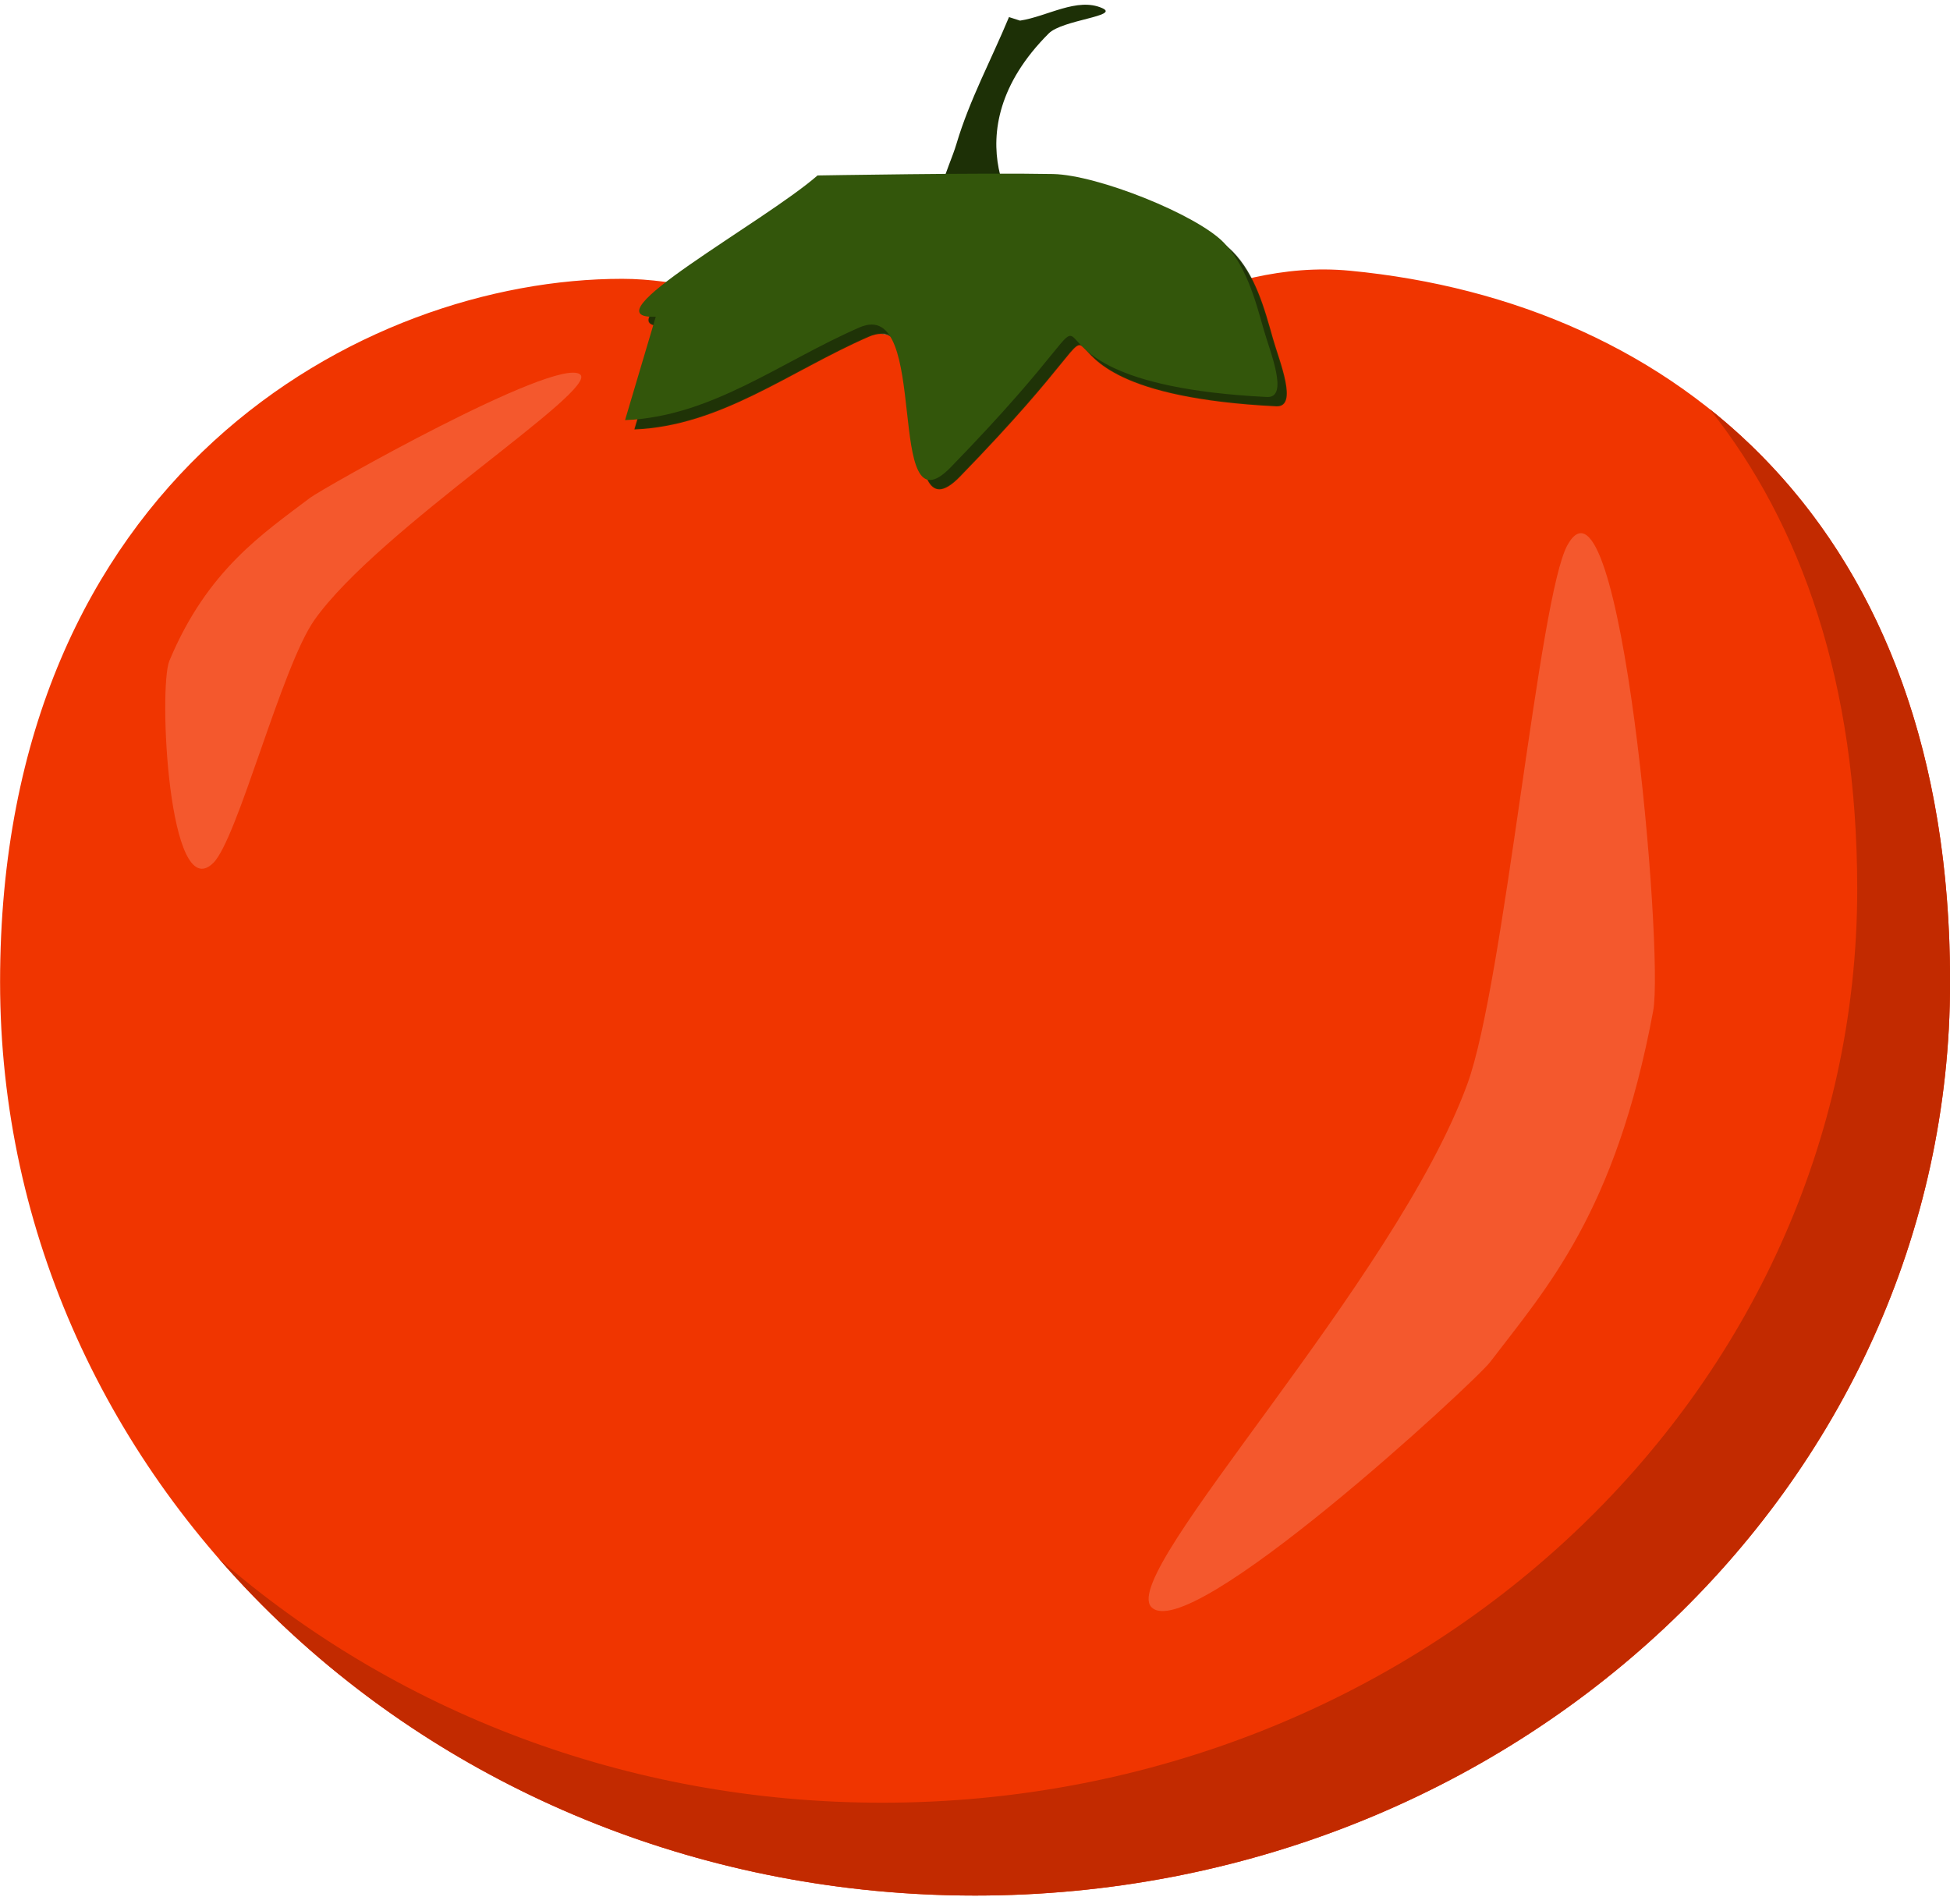
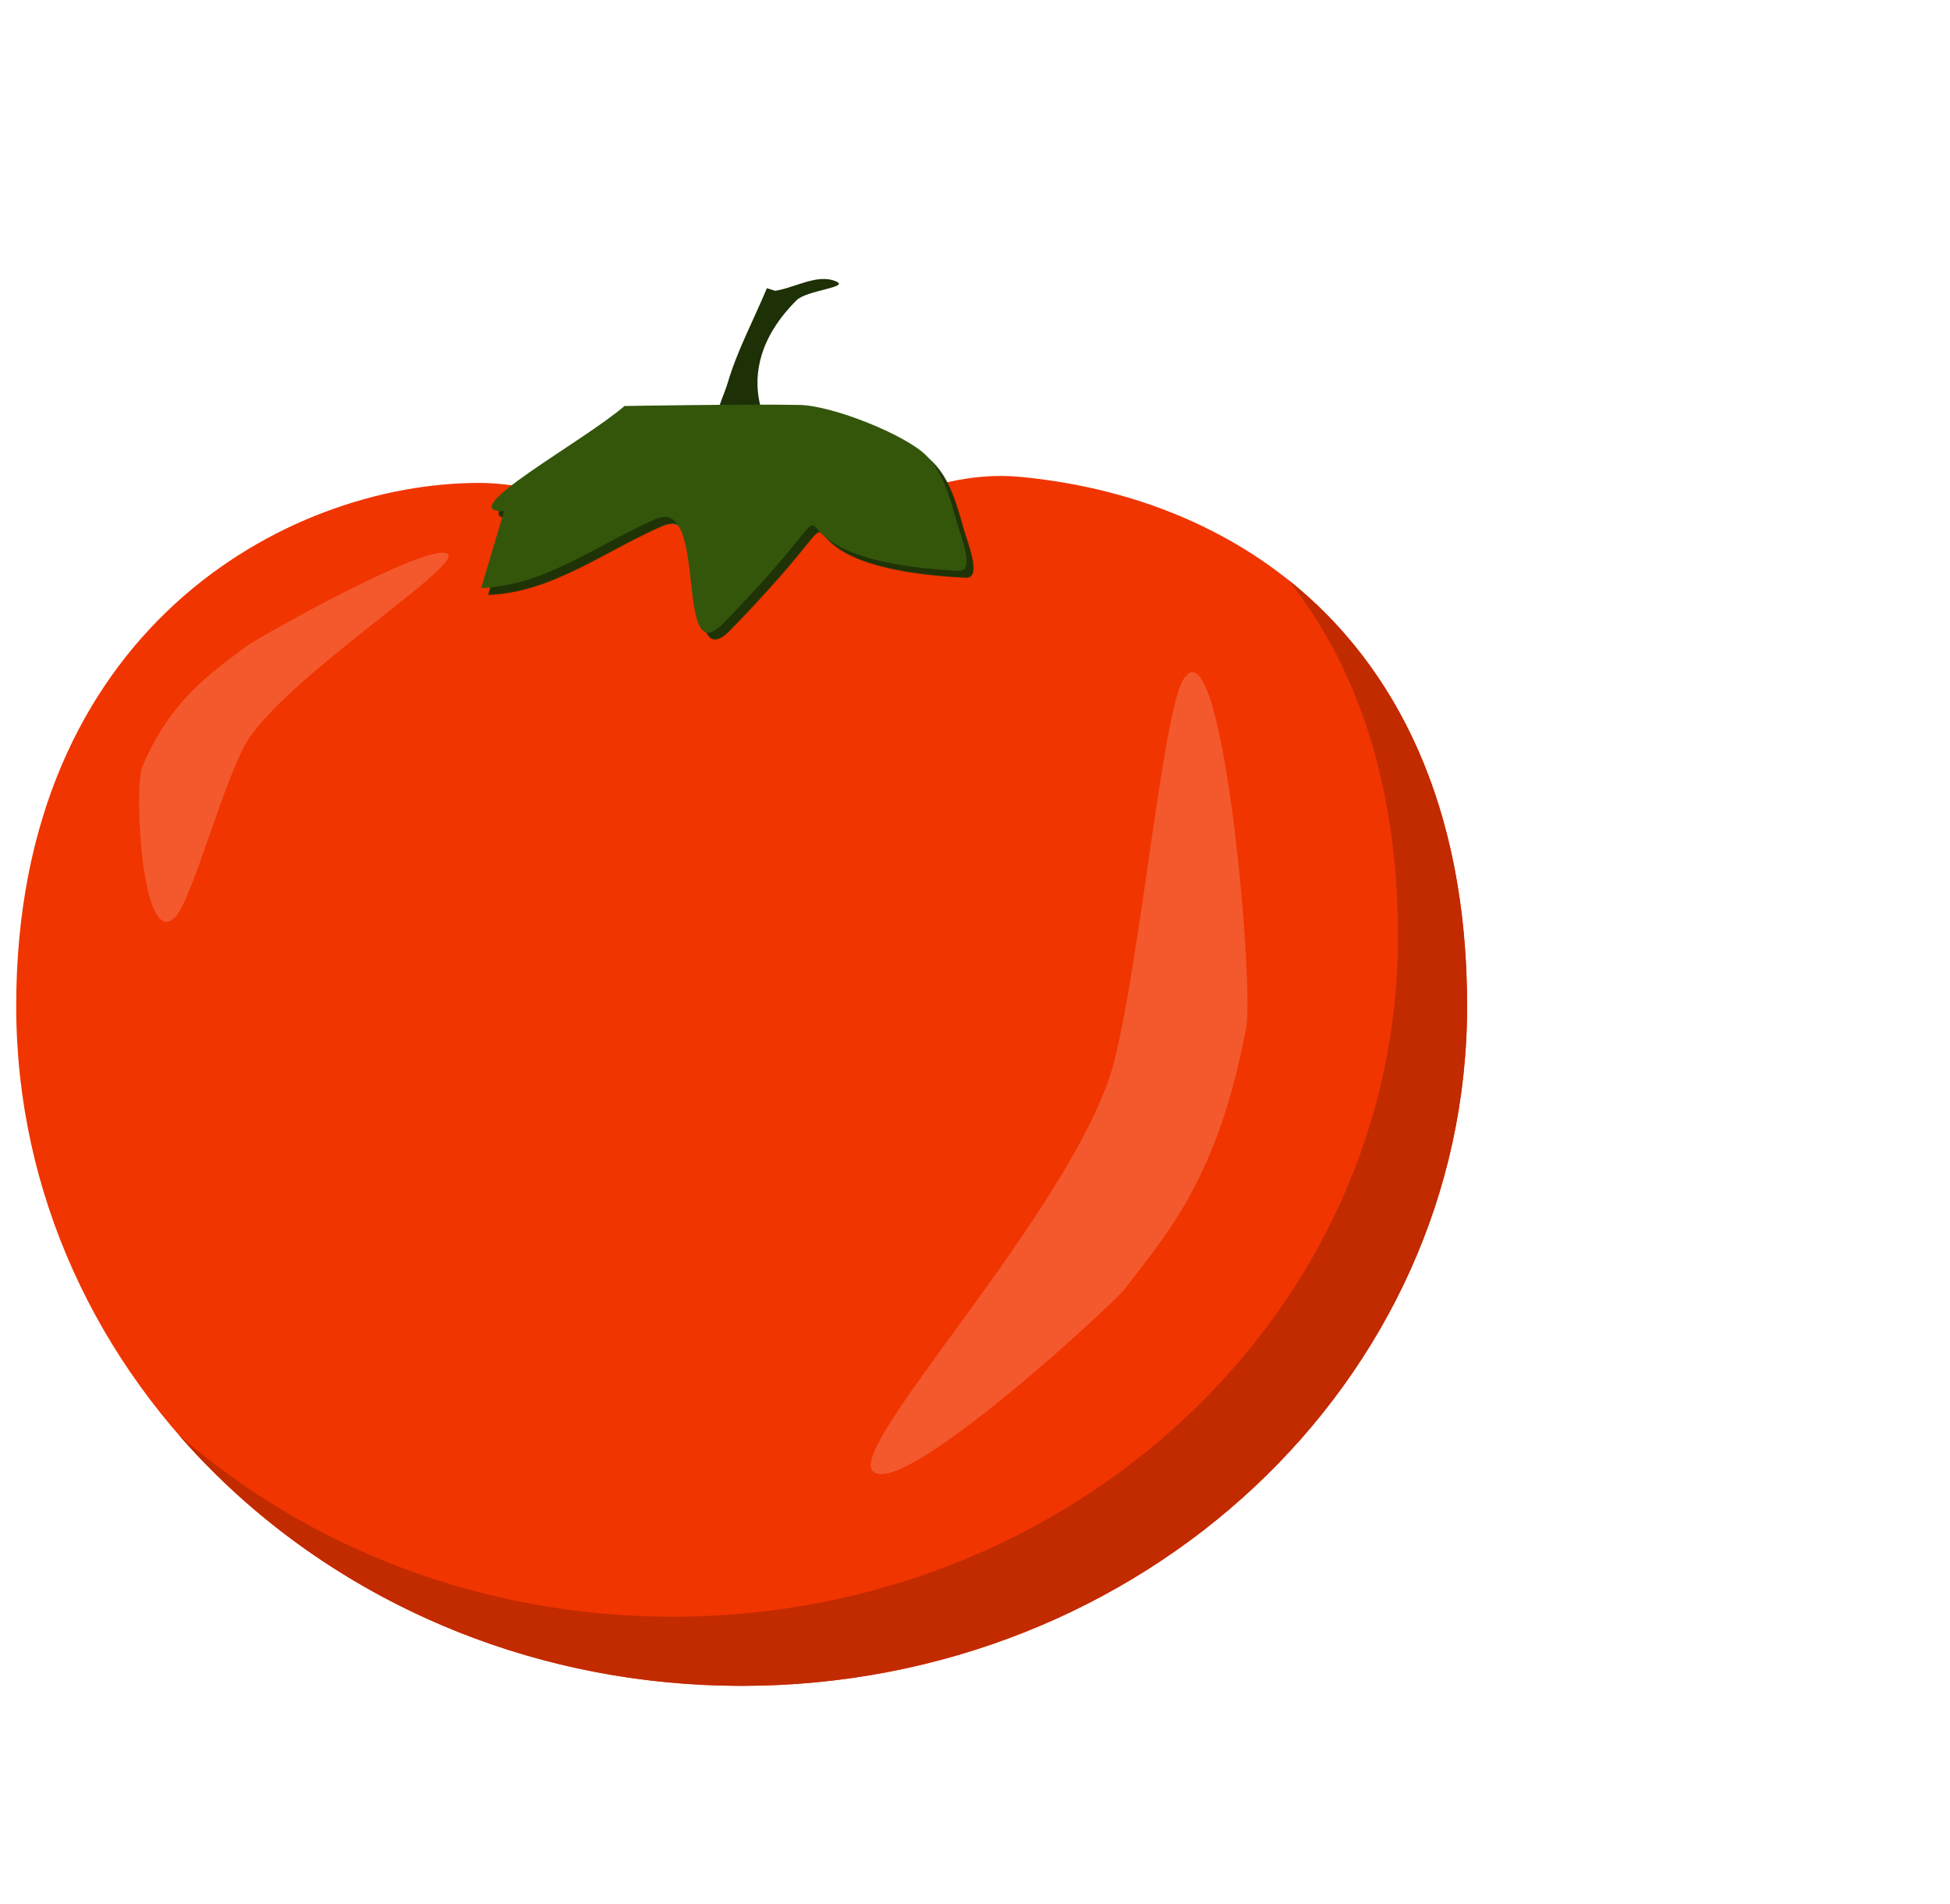
- <svg xmlns="http://www.w3.org/2000/svg" xmlns:xlink="http://www.w3.org/1999/xlink" width="210px" height="205px" viewBox="0 0 210 205" version="1.1">
-   <defs>
+ <svg xmlns="http://www.w3.org/2000/svg" xmlns:xlink="http://www.w3.org/1999/xlink" width="210px" height="205px" viewBox="0 0 210 205" version="1.1" id="svg2">
+   <defs id="defs8">
    <path d="M88.035,18.895 C82.228,23.966 62.909,34.408 70.613,34.109 L67.305,45.242 C76.615,44.881 84.016,38.978 92.559,35.258 C100.34,31.869 95.101,57.804 102.367,50.332 C127,25 101.855,41.025 136.43,42.754 C138.862,42.876 136.732,37.802 136.074,35.457 C135.146,32.149 134.156,28.555 131.754,26.098 C128.823,23.1 118.203,18.838 113.402,18.742 C105.799,18.591 88.035,18.895 88.035,18.895 Z" id="path-1" />
    <filter x="-50%" y="-50%" width="200%" height="200%" filterUnits="objectBoundingBox" id="filter-2">
-       <feOffset dx="1" dy="1" in="SourceAlpha" result="shadowOffsetOuter1" />
-       <feColorMatrix values="0 0 0 0 0.12   0 0 0 0 0.2   0 0 0 0 0.028  0 0 0 1 0" type="matrix" in="shadowOffsetOuter1" />
+       <feOffset dx="1" dy="1" in="SourceAlpha" result="shadowOffsetOuter1" id="feOffset12" />
+       <feColorMatrix values="0 0 0 0 0.12   0 0 0 0 0.2   0 0 0 0 0.028  0 0 0 1 0" type="matrix" in="shadowOffsetOuter1" id="feColorMatrix14" />
    </filter>
  </defs>
-   <g id="Page-1" stroke="none" stroke-width="1" fill="none" fill-rule="evenodd">
-     <g id="Tomato" transform="translate(0.00845, 0)">
-       <path d="M105,204.136 C162.99,204.136 210,160.086 210,105.748 C210,56.629 180.515,32.515 145.374,29.155 C130.816,27.763 120,37.467 106.856,37.467 C93.712,37.467 78.79,30.026 67,30.026 C39.01,30.026 0,51.41 0,105.748 C0,160.086 47.01,204.136 105,204.136 Z" id="Oval-19" fill="#F03500" />
-       <path d="M23.551,167.845 C42.804,189.991 72.139,204.136 105,204.136 C162.99,204.136 210,160.086 210,105.748 C210,76.773 199.74,56.499 184.111,44.053 C193.969,56.432 200,73.533 200,95.748 C200,150.086 152.99,194.136 95,194.136 C67.402,194.136 42.291,184.159 23.551,167.845 L23.551,167.845 Z" id="Combined-Shape" fill="#C22A00" />
-       <path d="M157.733,118.042 C147.073,138.042 113.418,164.757 116.158,169.042 C119.356,174.042 154.074,149.939 155.991,148.042 C163.063,141.042 171.591,134.042 178.642,113.042 C180.715,106.867 183.555,52.891 176.508,62.042 C172.657,67.042 163.198,107.787 157.733,118.042 Z" id="Path-2" fill="#F4582D" transform="translate(148.5, 115.3615) rotate(-8) translate(-148.5, -115.3615) " />
-       <path d="M48.156,68.095 C39.956,76.812 14.068,88.456 16.176,90.324 C18.636,92.503 45.342,81.998 46.817,81.171 C52.256,78.12 58.816,75.069 64.24,65.916 C65.835,63.224 68.02,39.698 62.599,43.687 C59.636,45.866 52.361,63.625 48.156,68.095 Z" id="Path-2-Copy" fill="#F4582D" transform="translate(41.05423, 66.92667) scale(-1, -1) rotate(-8) translate(-41.05423, -66.92667) " />
-       <path d="M108.652,1.84 C106.769,6.38 104.398,10.769 103.005,15.461 C102.134,18.395 99.836,22.19 101.912,24.537 C103.848,26.726 113.191,24.537 111.033,24.537 C110.068,24.537 102.057,14.464 112.936,3.598 C114.406,2.13 120.639,1.74 118.696,0.876 C115.996,-0.324 112.792,1.773 109.84,2.221 L108.652,1.84 Z" id="Path-4" fill="#1D3006" />
+   <g id="Page-1" transform="matrix(0.7440468,0,0,0.7440468,1.739451,29.66442)" style="fill:none;fill-rule:evenodd;stroke:none;stroke-width:1">
+     <g id="tomato" transform="translate(0.00845,0)">
+       <path d="m 105,204.136 c 57.99,0 105,-44.049 105,-98.387 C 210,56.629 180.515,32.515 145.374,29.155 130.816,27.763 120,37.467 106.856,37.467 c -13.144,0 -28.067,-7.441 -39.856,-7.441 -27.99,0 -67,21.384 -67,75.722 0,54.338 47.01,98.387 105,98.387 z" id="Oval-19" style="fill:#f03500" />
+       <path d="M 23.551,167.845 C 42.804,189.991 72.139,204.136 105,204.136 c 57.99,0 105,-44.049 105,-98.387 C 210,76.773 199.74,56.499 184.111,44.053 193.969,56.432 200,73.533 200,95.748 c 0,54.338 -47.01,98.387 -105,98.387 -27.598,0 -52.709,-9.977 -71.449,-26.291 l 0,0 z" id="Combined-Shape" style="fill:#c22a00" />
+       <path d="m 157.733,118.042 c -10.66,20 -44.315,46.716 -41.575,51 3.198,5 37.916,-19.103 39.833,-21 7.072,-7 15.6,-14 22.651,-35 2.073,-6.174 4.914,-60.151 -2.134,-51 -3.851,5 -13.309,45.745 -18.775,56 z" id="Path-2" transform="matrix(0.9902681,-0.1391731,0.1391731,0.9902681,-14.61002,21.7899)" style="fill:#f4582d" />
+       <path d="m 48.156,68.095 c -8.2,8.717 -34.088,20.361 -31.98,22.229 2.46,2.179 29.166,-8.326 30.641,-9.153 C 52.256,78.12 58.816,75.069 64.24,65.916 65.835,63.224 68.02,39.698 62.599,43.687 59.636,45.866 52.361,63.625 48.156,68.095 Z" id="Path-2-Copy" transform="matrix(-0.9902681,0.1391731,-0.1391731,-0.9902681,91.02332,127.4884)" style="fill:#f4582d" />
+       <path d="m 108.652,1.84 c -1.882,4.54 -4.254,8.929 -5.647,13.621 -0.871,2.934 -3.169,6.729 -1.093,9.076 1.936,2.189 11.279,0 9.121,0 -0.965,0 -8.976,-10.073 1.904,-20.939 1.47,-1.468 7.702,-1.858 5.759,-2.722 -2.7,-1.201 -5.904,0.896 -8.856,1.345 l -1.188,-0.381 z" id="Path-4" style="fill:#1d3006" />
      <g id="Path-3">
-         <use fill="black" fill-opacity="1" filter="url(#filter-2)" xlink:href="#path-1" />
-         <use fill="#33560B" fill-rule="evenodd" xlink:href="#path-1" />
+         <use xlink:href="#path-1" id="use24" style="fill:#000000;fill-opacity:1;filter:url(#filter-2)" x="0" y="0" width="100%" height="100%" />
+         <use xlink:href="#path-1" id="use26" style="fill:#33560b;fill-rule:evenodd" x="0" y="0" width="100%" height="100%" />
      </g>
    </g>
  </g>
</svg>
